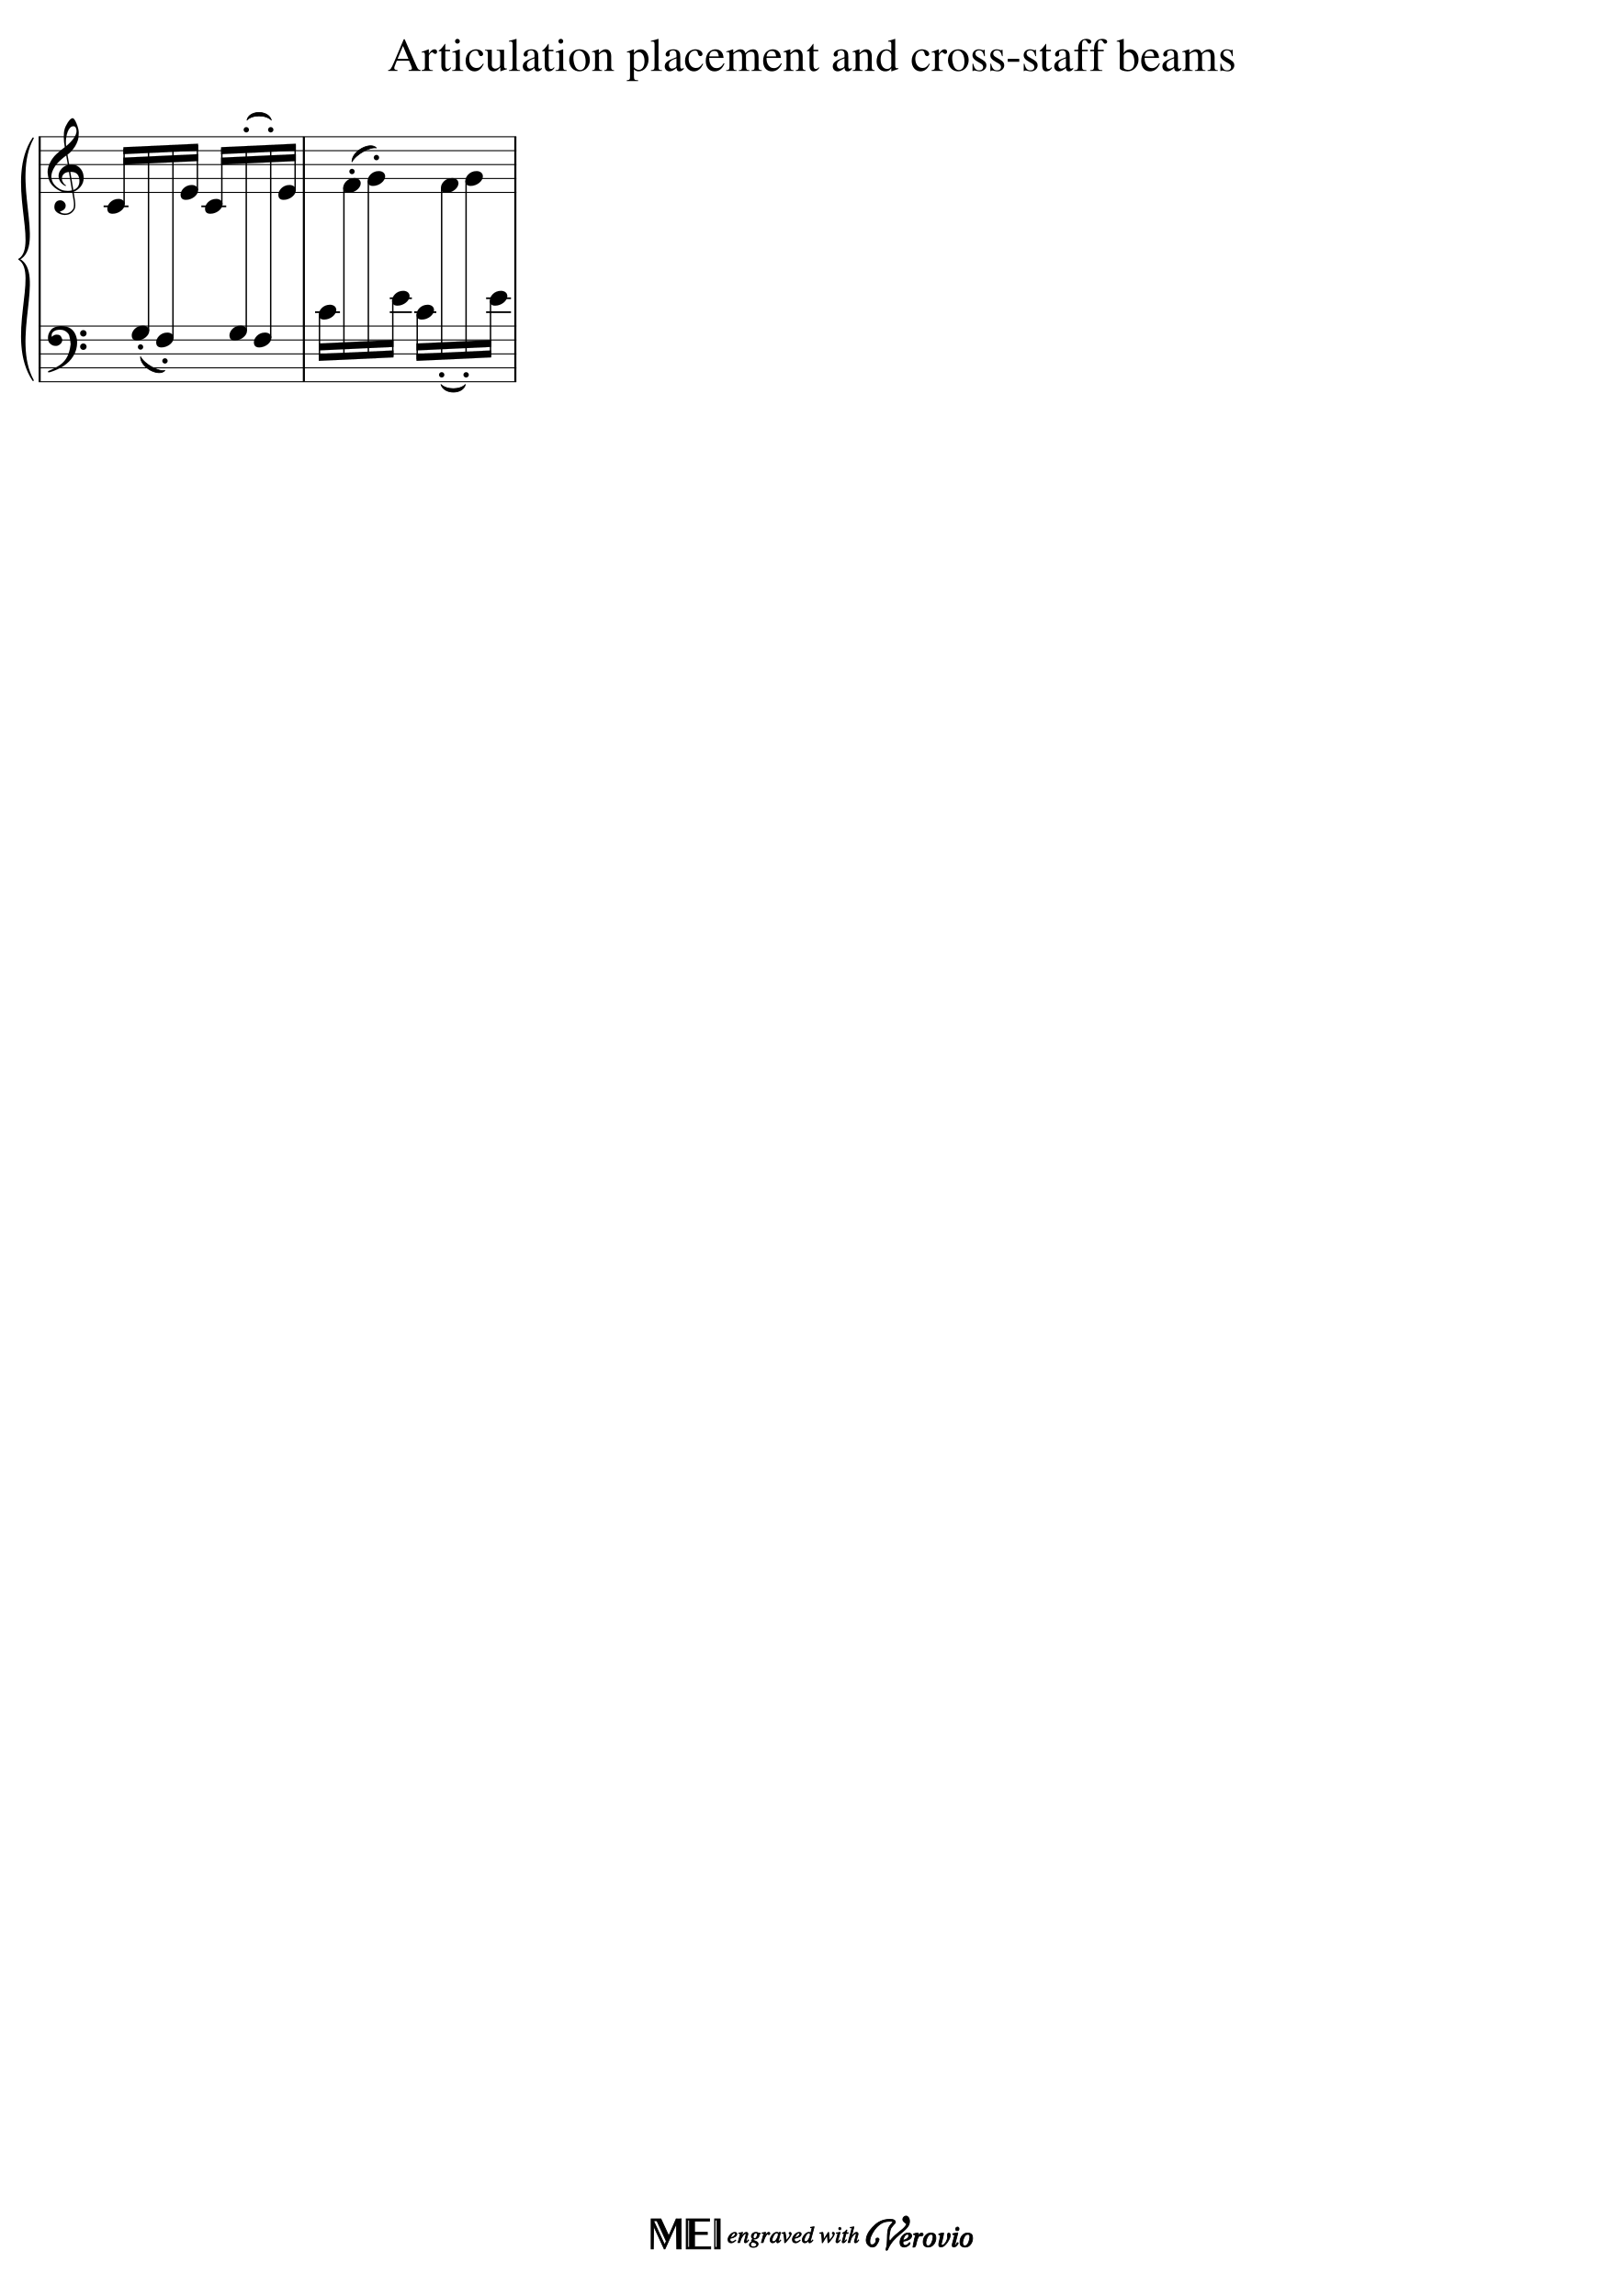
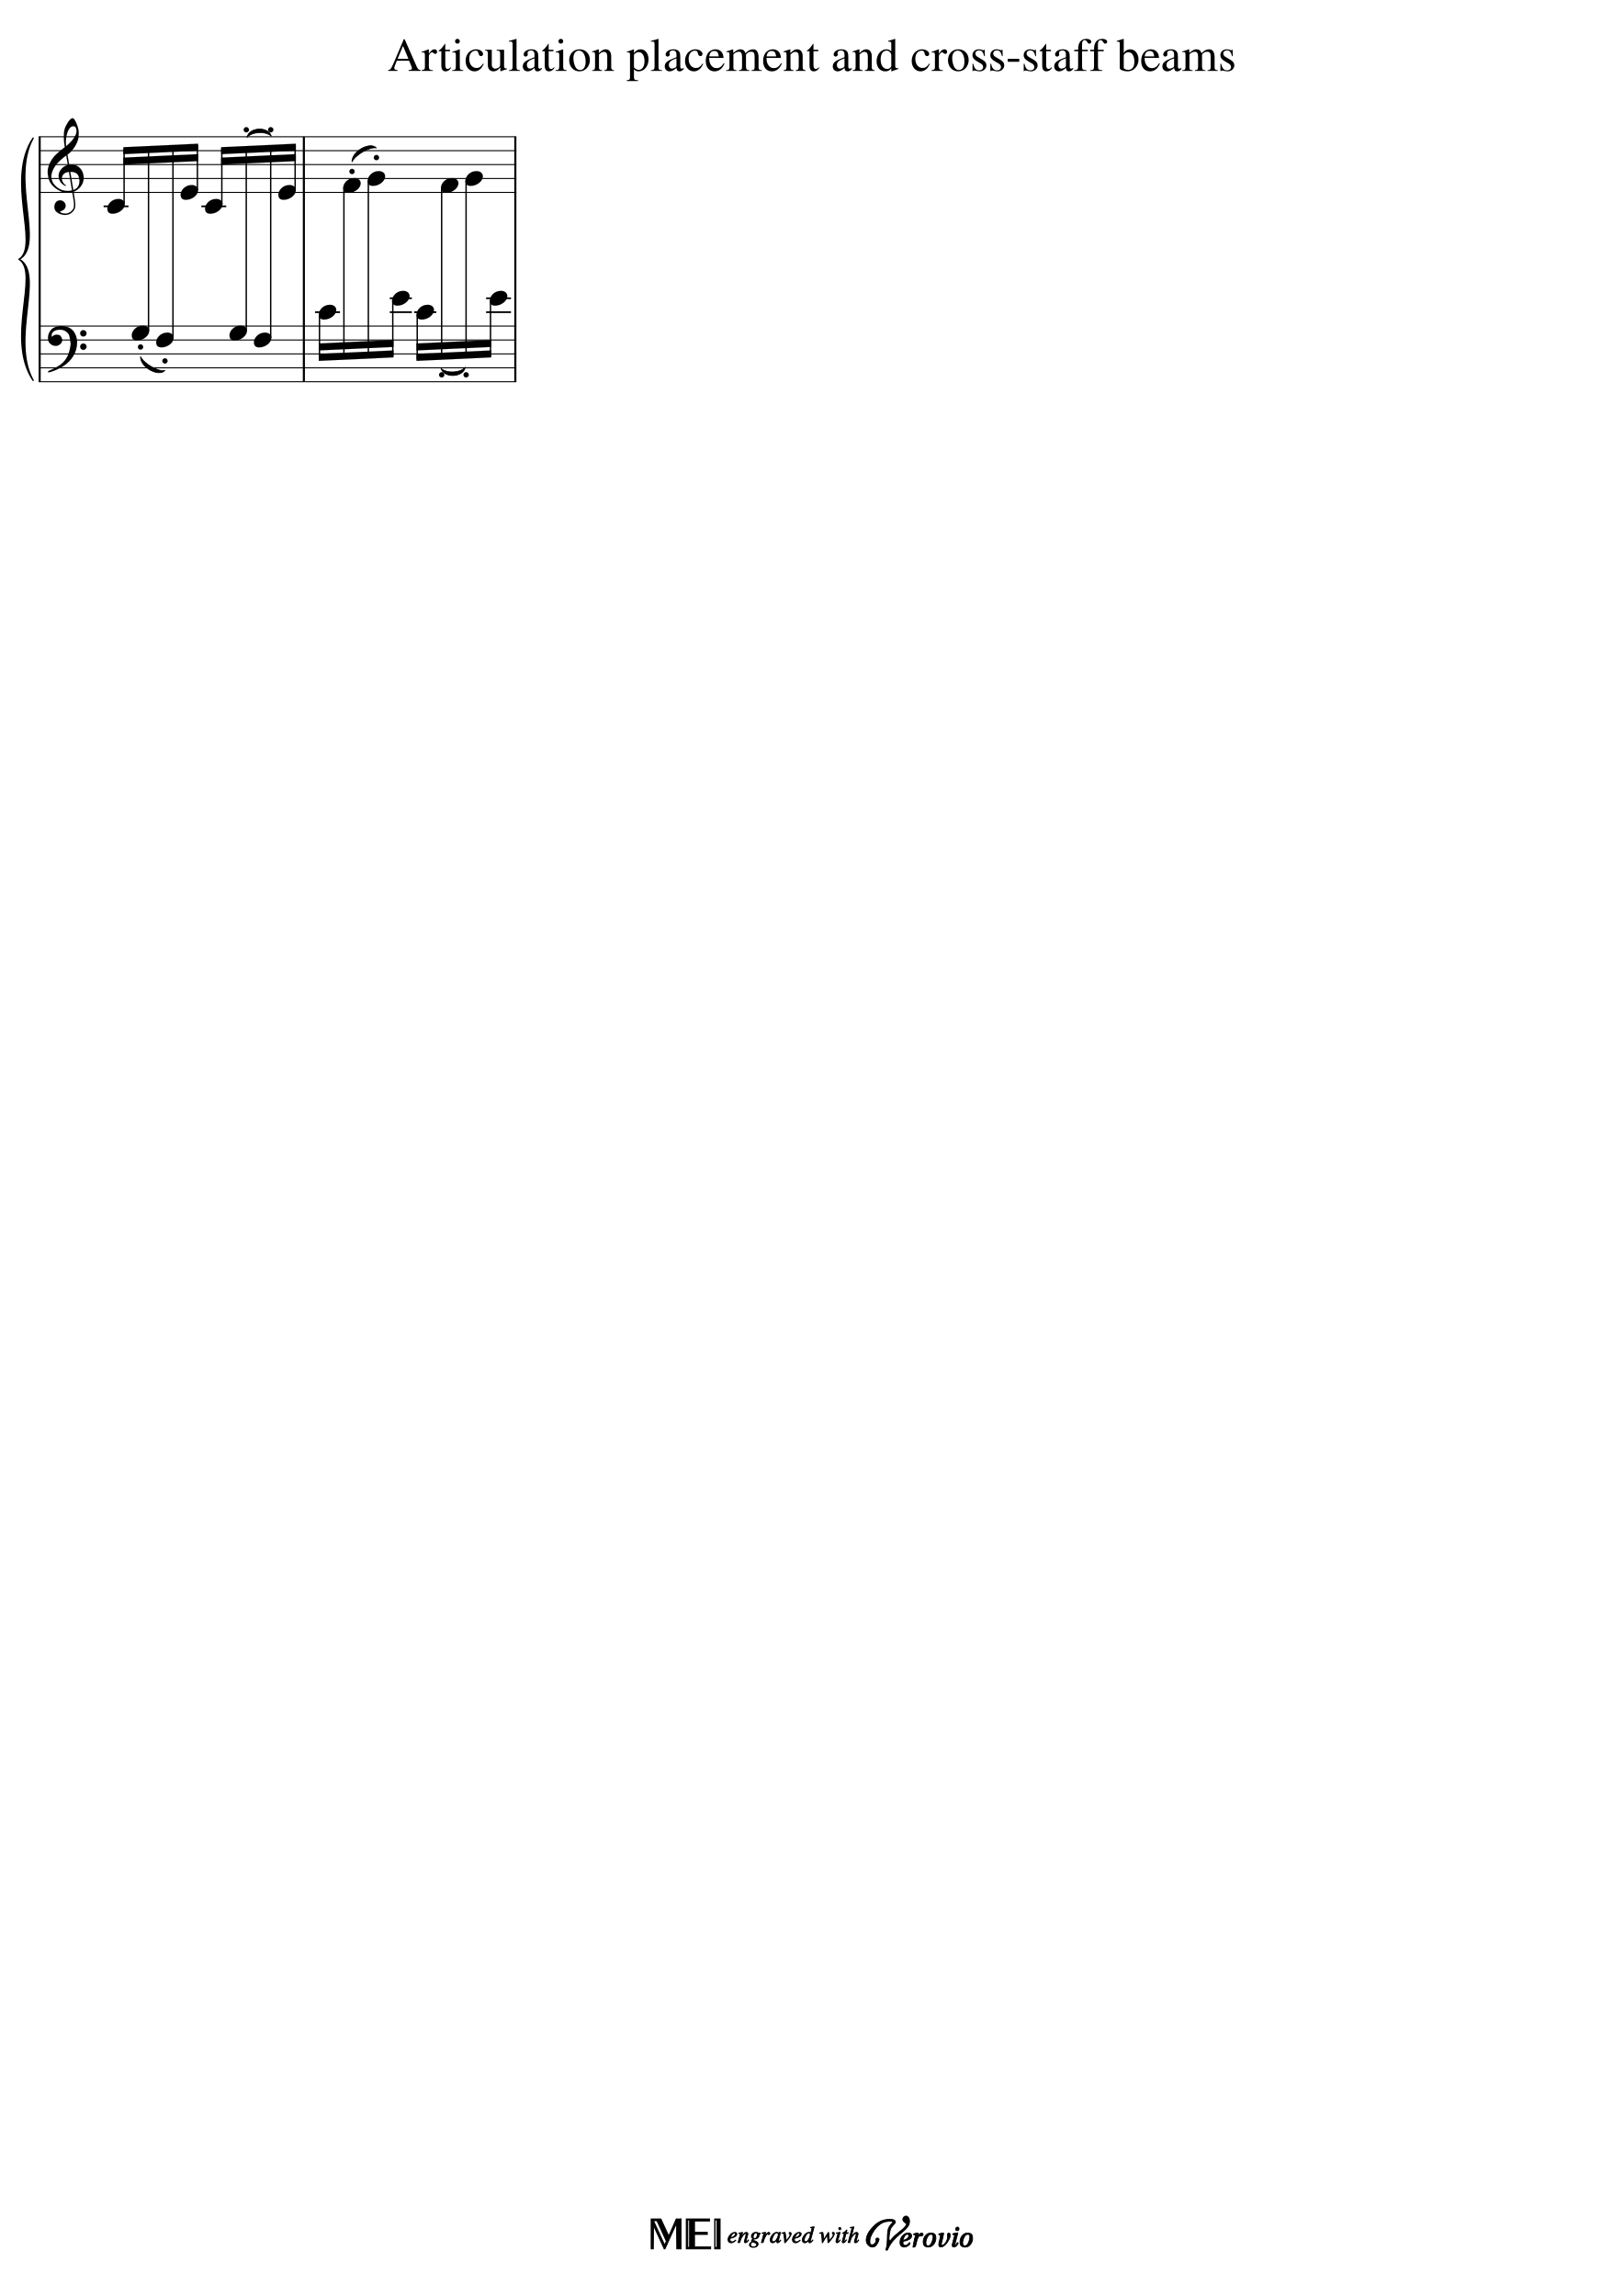
<svg xmlns="http://www.w3.org/2000/svg" xmlns:xlink="http://www.w3.org/1999/xlink" width="2100px" height="2970px" version="1.1" overflow="visible" id="docid">
  <defs>
    <g id="E050-docid">
      <path transform="scale(1,-1)" d="M441 -245c-23 -4 -48 -6 -76 -6c-59 0 -102 7 -130 20c-88 42 -150 93 -187 154c-26 44 -43 103 -48 176c0 6 -1 13 -1 19c0 54 15 111 45 170c29 57 65 106 110 148s96 85 153 127c-3 16 -8 46 -13 92c-4 43 -5 73 -5 89c0 117 16 172 69 257c34 54 64 82 89 82 c21 0 43 -30 69 -92s39 -115 41 -159v-15c0 -109 -21 -162 -67 -241c-13 -20 -63 -90 -98 -118c-13 -9 -25 -19 -37 -29l31 -181c8 1 18 2 28 2c58 0 102 -12 133 -35c59 -43 92 -104 98 -184c1 -7 1 -15 1 -22c0 -123 -87 -209 -181 -248c8 -57 17 -110 25 -162 c5 -31 6 -58 6 -80c0 -30 -5 -53 -14 -70c-35 -64 -88 -99 -158 -103c-5 0 -11 -1 -16 -1c-37 0 -72 10 -108 27c-50 24 -77 59 -80 105v11c0 29 7 55 20 76c18 28 45 42 79 44h6c49 0 93 -42 97 -87v-9c0 -51 -34 -86 -105 -106c17 -24 51 -36 102 -36c62 0 116 43 140 85 c9 16 13 41 13 74c0 20 -1 42 -5 67c-8 53 -18 106 -26 159zM461 939c-95 0 -135 -175 -135 -286c0 -24 2 -48 5 -71c50 39 92 82 127 128c40 53 60 100 60 140v8c-4 53 -22 81 -55 81h-2zM406 119l54 -326c73 25 110 78 110 161c0 7 0 15 -1 23c-7 95 -57 142 -151 142h-12 zM382 117c-72 -2 -128 -47 -128 -120v-7c2 -46 43 -99 75 -115c-3 -2 -7 -5 -10 -10c-70 33 -116 88 -123 172v11c0 68 44 126 88 159c23 17 49 29 78 36l-29 170c-21 -13 -52 -37 -92 -73c-50 -44 -86 -84 -109 -119c-45 -69 -67 -130 -67 -182v-13c5 -68 35 -127 93 -176 s125 -73 203 -73c25 0 50 3 75 9c-19 111 -36 221 -54 331z" />
    </g>
    <g id="E0A4-docid">
      <path transform="scale(1,-1)" d="M0 -39c0 68 73 172 200 172c66 0 114 -37 114 -95c0 -84 -106 -171 -218 -171c-64 0 -96 30 -96 94z" />
    </g>
    <g id="E4A3-docid">
      <path transform="scale(1,-1)" d="M0 -48c0 26 22 48 48 48s48 -22 48 -48s-22 -48 -48 -48s-48 22 -48 48z" />
    </g>
    <g id="E4A2-docid">
      <path transform="scale(1,-1)" d="M0 48c0 26 22 48 48 48s48 -22 48 -48s-22 -48 -48 -48s-48 22 -48 48z" />
    </g>
    <g id="E062-docid">
      <path transform="scale(1,-1)" d="M582 -120c0 32 26 58 58 58s58 -26 58 -58s-26 -58 -58 -58s-58 26 -58 58zM582 120c0 32 26 58 58 58s58 -26 58 -58s-26 -58 -58 -58s-58 26 -58 58zM158 96c51 0 73 -14 88 -49l16 -39c0 -17 -2 -30 -7 -40c-3 -11 -10 -21 -19 -31c-17 -18 -49 -43 -84 -43 c-55 0 -77 13 -112 44c-24 21 -35 55 -35 100c0 46 14 81 32 112c30 52 71 79 137 93l36 6l26 2c154 0 235 -68 274 -182c11 -32 18 -68 18 -107c0 -103 -26 -182 -68 -250c-89 -145 -234 -230 -412 -288l-30 -5c-9 0 -14 3 -14 8c3 10 5 11 10 16c35 15 70 30 96 44l78 43 c96 57 162 136 197 258c9 33 17 60 22 100c3 22 5 35 6 39c-7 69 -16 115 -23 140s-4 22 -16 40c-8 12 -19 23 -31 34c-24 21 -62 44 -118 44c-48 0 -84 -8 -113 -28c-28 -19 -42 -44 -42 -73v-16c2 -5 3 -9 4 -11c24 22 52 39 84 39z" />
    </g>
  </defs>
  <style type="text/css">#docid g.ending, #docid g.fing, #docid g.reh, #docid g.tempo {font-weight:bold;}#docid g.dir, #docid g.dynam, #docid g.mNum {font-style:italic;}#docid g.label {font-weight:normal;}#docid ellipse, #docid path, #docid polygon, #docid polyline, #docid rect {stroke:currentColor}</style>
  <svg class="definition-scale" color="black" font-family="Times, serif" viewBox="0 0 21000 29700">
    <g class="page-margin" transform="translate(500, 500)">
      <g id="iJ6YNS9" class="mdiv pageMilestone" />
      <g id="j6ERYJ7" class="score pageMilestone" />
      <g id="z139QNJA" class="system">
        <path d="M13 1269 L13 4438" stroke-width="27" />
        <g id="aR4J7JO" class="grpSym">
          <path d="M-72,4420 C-432,3880 18,3034 -252,2854 C81,3034 -369,3880 -72,4420" stroke-width="18" stroke-linecap="round" stroke-linejoin="round" />
          <path d="M-72,1287 C-369,1827 81,2674 -252,2854 C18,2674 -432,1827 -72,1287" stroke-width="18" stroke-linecap="round" stroke-linejoin="round" />
        </g>
        <g id="f168830Z" class="section systemMilestone" />
        <g id="w1I5DK26" class="measure">
          <g id="xQSQG56" class="staff">
            <path d="M0 1269 L3443 1269" stroke-width="13" />
            <path d="M0 1449 L3443 1449" stroke-width="13" />
            <path d="M0 1629 L3443 1629" stroke-width="13" />
            <path d="M0 1809 L3443 1809" stroke-width="13" />
            <path d="M0 1989 L3443 1989" stroke-width="13" />
            <g id="nBL2YCT" class="clef">
              <use xlink:href="#E050-docid" transform="translate(117, 1809) scale(0.72, 0.72)" />
            </g>
            <g id="p1QXDJHI" class="keySig" />
            <g class="ledgerLines below">
              <path d="M840 2169 L1162 2169" stroke-width="22" />
              <path d="M2104 2169 L2426 2169" stroke-width="22" />
            </g>
            <g id="y16753K6" class="layer">
              <g id="z1XZBIJA" class="beam">
                <polygon points="1096,1404 2062,1359 2062,1449 1096,1494" />
                <polygon points="1096,1539 1421,1524 1421,1614 1096,1629" />
                <polygon points="1421,1524 1737,1509 1737,1599 1421,1614" />
                <polygon points="1737,1509 2062,1494 2062,1584 1737,1599" />
                <g id="a12WP67W" class="note">
                  <g class="notehead">
                    <use xlink:href="#E0A4-docid" transform="translate(888, 2169) scale(0.72, 0.72)" />
                  </g>
                  <g id="b5BYNI2" class="stem">
                    <path d="M1105 2141 L1105 1422" stroke-width="18" />
                  </g>
                  <g id="b4Y5DFV" class="accid" />
                </g>
                <g id="note-L5F2" class="note">
                  <g class="notehead">
                    <use xlink:href="#E0A4-docid" transform="translate(1204, 3808) scale(0.72, 0.72)" />
                  </g>
                  <g id="cI6BH23" class="stem">
                    <path d="M1421 3780 L1421 1407" stroke-width="18" />
                  </g>
                  <g id="d1RIF43L" class="accid" />
                  <g id="e36A7UB" class="artic">
                    <use xlink:href="#E4A3-docid" transform="translate(1283, 3954) scale(0.72, 0.72)" />
                  </g>
                </g>
                <g id="note-L6F2" class="note">
                  <g class="notehead">
                    <use xlink:href="#E0A4-docid" transform="translate(1520, 3898) scale(0.72, 0.72)" />
                  </g>
                  <g id="dEVT5DI" class="stem">
                    <path d="M1737 3870 L1737 1392" stroke-width="18" />
                  </g>
                  <g id="g17JWEWV" class="accid" />
                  <g id="h11BYRB0" class="artic">
                    <use xlink:href="#E4A3-docid" transform="translate(1599, 4134) scale(0.72, 0.72)" />
                  </g>
                </g>
                <g id="iEPNT2P" class="note">
                  <g class="notehead">
                    <use xlink:href="#E0A4-docid" transform="translate(1836, 1989) scale(0.72, 0.72)" />
                  </g>
                  <g id="e14Y3WPI" class="stem">
                    <path d="M2053 1961 L2053 1377" stroke-width="18" />
                  </g>
                  <g id="j180F7IU" class="accid" />
                </g>
              </g>
              <g id="k1JVOWO3" class="beam">
                <polygon points="2360,1404 3326,1359 3326,1449 2360,1494" />
                <polygon points="2360,1539 2685,1524 2685,1614 2360,1629" />
                <polygon points="2685,1524 3001,1509 3001,1599 2685,1614" />
                <polygon points="3001,1509 3326,1494 3326,1584 3001,1599" />
                <g id="l168SLSU" class="note">
                  <g class="notehead">
                    <use xlink:href="#E0A4-docid" transform="translate(2152, 2169) scale(0.72, 0.72)" />
                  </g>
                  <g id="f1JDRXJZ" class="stem">
                    <path d="M2369 2141 L2369 1422" stroke-width="18" />
                  </g>
                  <g id="m1I1R6XU" class="accid" />
                </g>
                <g id="note-L9F2" class="note">
                  <g class="notehead">
                    <use xlink:href="#E0A4-docid" transform="translate(2468, 3808) scale(0.72, 0.72)" />
                  </g>
                  <g id="g1KFOIT4" class="stem">
                    <path d="M2685 3780 L2685 1407" stroke-width="18" />
                  </g>
                  <g id="oYFJ0C6" class="accid" />
                  <g id="p6KLLMO" class="artic">
                    <use xlink:href="#E4A2-docid" transform="translate(2651, 1213) scale(0.72, 0.72)" />
                  </g>
                </g>
                <g id="note-L10F2" class="note">
                  <g class="notehead">
                    <use xlink:href="#E0A4-docid" transform="translate(2784, 3898) scale(0.72, 0.72)" />
                  </g>
                  <g id="h17DYZX0" class="stem">
                    <path d="M3001 3870 L3001 1392" stroke-width="18" />
                  </g>
                  <g id="r10DL3CR" class="accid" />
                  <g id="s1IC15RP" class="artic">
                    <use xlink:href="#E4A2-docid" transform="translate(2967, 1213) scale(0.72, 0.72)" />
                  </g>
                </g>
                <g id="tBZ62SV" class="note">
                  <g class="notehead">
                    <use xlink:href="#E0A4-docid" transform="translate(3100, 1989) scale(0.72, 0.72)" />
                  </g>
                  <g id="iYKBRTA" class="stem">
                    <path d="M3317 1961 L3317 1377" stroke-width="18" />
                  </g>
                  <g id="uW4WKQ" class="accid" />
                </g>
              </g>
            </g>
          </g>
          <g id="vLC6GUE" class="staff">
            <path d="M0 3718 L3443 3718" stroke-width="13" />
            <path d="M0 3898 L3443 3898" stroke-width="13" />
            <path d="M0 4078 L3443 4078" stroke-width="13" />
            <path d="M0 4258 L3443 4258" stroke-width="13" />
            <path d="M0 4438 L3443 4438" stroke-width="13" />
            <g id="r1O2F7E6" class="clef">
              <use xlink:href="#E062-docid" transform="translate(117, 3898) scale(0.72, 0.72)" />
            </g>
            <g id="t1FYR4GR" class="keySig" />
            <g id="w1KCUVGJ" class="layer">
              <g id="xGUU4JQ" class="space" />
            </g>
          </g>
          <g id="yAUW6TF" class="slur">
            <path d="M1317,4113 C1369,4212 1551,4310 1633,4293 C1555,4380 1313,4254 1317,4113" stroke-width="9" stroke-linecap="round" stroke-linejoin="round" />
          </g>
          <g id="z14DBQNG" class="slur">
-             <path d="M2694,1054 C2721,923 2971,919 3010,1054 C2935,981 2761,983 2694,1054" stroke-width="9" stroke-linecap="round" stroke-linejoin="round" />
+             <path d="M2694,1277 C2721,1142 2970,1130 3010,1262 C2936,1194 2761,1202 2694,1277" stroke-width="9" stroke-linecap="round" stroke-linejoin="round" />
          </g>
          <g id="v1G2UCBM" class="barLine">
            <path d="M3430 1269 L3430 1989" stroke-width="27" />
            <path d="M3430 3718 L3430 4438" stroke-width="27" />
            <path d="M3430 1989 L3430 3718" stroke-width="27" />
          </g>
        </g>
        <g id="qI1DT7K" class="measure">
          <g id="rJ8GLXL" class="staff">
            <path d="M3443 1269 L6178 1269" stroke-width="13" />
            <path d="M3443 1449 L6178 1449" stroke-width="13" />
            <path d="M3443 1629 L6178 1629" stroke-width="13" />
            <path d="M3443 1809 L6178 1809" stroke-width="13" />
            <path d="M3443 1989 L6178 1989" stroke-width="13" />
            <g id="s1HUMGE0" class="layer">
              <g id="t1YD0KSR" class="space" />
            </g>
          </g>
          <g id="u1XWY667" class="staff">
            <path d="M3443 3718 L6178 3718" stroke-width="13" />
            <path d="M3443 3898 L6178 3898" stroke-width="13" />
            <path d="M3443 4078 L6178 4078" stroke-width="13" />
            <path d="M3443 4258 L6178 4258" stroke-width="13" />
            <path d="M3443 4438 L6178 4438" stroke-width="13" />
            <g class="ledgerLines above">
              <path d="M3575 3538 L3897 3538" stroke-width="22" />
              <path d="M4541 3538 L4827 3538" stroke-width="22" />
              <path d="M4857 3538 L5143 3538" stroke-width="22" />
              <path d="M5787 3538 L6109 3538" stroke-width="22" />
              <path d="M4541 3358 L4827 3358" stroke-width="22" />
              <path d="M5787 3358 L6109 3358" stroke-width="22" />
            </g>
            <g id="vE1WURA" class="layer">
              <g id="wK8FJ60" class="beam">
                <polygon points="3623,4168 4589,4123 4589,4033 3623,4078" />
                <polygon points="3623,4033 3948,4018 3948,3928 3623,3943" />
                <polygon points="3948,4018 4264,4003 4264,3913 3948,3928" />
                <polygon points="4264,4003 4589,3988 4589,3898 4264,3913" />
                <g id="x1AFQIG0" class="note">
                  <g class="notehead">
                    <use xlink:href="#E0A4-docid" transform="translate(3623, 3538) scale(0.72, 0.72)" />
                  </g>
                  <g id="j1IMKEXG" class="stem">
                    <path d="M3632 3566 L3632 4150" stroke-width="18" />
                  </g>
                  <g id="y1K98ZB7" class="accid" />
                </g>
                <g id="note-L14F1" class="note">
                  <g class="notehead">
                    <use xlink:href="#E0A4-docid" transform="translate(3939, 1899) scale(0.72, 0.72)" />
                  </g>
                  <g id="k1T19TKF" class="stem">
                    <path d="M3948 1927 L3948 4135" stroke-width="18" />
                  </g>
                  <g id="aA571PQ" class="accid" />
                  <g id="bGR56S9" class="artic">
                    <use xlink:href="#E4A2-docid" transform="translate(4018, 1753) scale(0.72, 0.72)" />
                  </g>
                </g>
                <g id="note-L15F1" class="note">
                  <g class="notehead">
                    <use xlink:href="#E0A4-docid" transform="translate(4255, 1809) scale(0.72, 0.72)" />
                  </g>
                  <g id="l1PFW989" class="stem">
                    <path d="M4264 1837 L4264 4120" stroke-width="18" />
                  </g>
                  <g id="dPPZBXY" class="accid" />
                  <g id="e6C4ZMJ" class="artic">
                    <use xlink:href="#E4A2-docid" transform="translate(4334, 1573) scale(0.72, 0.72)" />
                  </g>
                </g>
                <g id="fA9N9Z2" class="note">
                  <g class="notehead">
                    <use xlink:href="#E0A4-docid" transform="translate(4571, 3358) scale(0.72, 0.72)" />
                  </g>
                  <g id="mZHS5GY" class="stem">
                    <path d="M4580 3386 L4580 4105" stroke-width="18" />
                  </g>
                  <g id="gB13UK1" class="accid" />
                </g>
              </g>
              <g id="h158DR4J" class="beam">
                <polygon points="4887,4168 5853,4123 5853,4033 4887,4078" />
                <polygon points="4887,4033 5212,4018 5212,3928 4887,3943" />
                <polygon points="5212,4018 5528,4003 5528,3913 5212,3928" />
                <polygon points="5528,4003 5853,3988 5853,3898 5528,3913" />
                <g id="iUV8894" class="note">
                  <g class="notehead">
                    <use xlink:href="#E0A4-docid" transform="translate(4887, 3538) scale(0.72, 0.72)" />
                  </g>
                  <g id="n1NA1B91" class="stem">
                    <path d="M4896 3566 L4896 4150" stroke-width="18" />
                  </g>
                  <g id="jZZ1RF5" class="accid" />
                </g>
                <g id="note-L18F1" class="note">
                  <g class="notehead">
                    <use xlink:href="#E0A4-docid" transform="translate(5203, 1899) scale(0.72, 0.72)" />
                  </g>
                  <g id="o111T1LZ" class="stem">
                    <path d="M5212 1927 L5212 4135" stroke-width="18" />
                  </g>
                  <g id="l1KT7QAW" class="accid" />
                  <g id="mMRH0VO" class="artic">
                    <use xlink:href="#E4A3-docid" transform="translate(5178, 4314) scale(0.72, 0.72)" />
                  </g>
                </g>
                <g id="note-L19F1" class="note">
                  <g class="notehead">
                    <use xlink:href="#E0A4-docid" transform="translate(5519, 1809) scale(0.72, 0.72)" />
                  </g>
                  <g id="pT5D48Z" class="stem">
                    <path d="M5528 1837 L5528 4120" stroke-width="18" />
                  </g>
                  <g id="o1HHM1JI" class="accid" />
                  <g id="p1CAQXBX" class="artic">
                    <use xlink:href="#E4A3-docid" transform="translate(5494, 4314) scale(0.72, 0.72)" />
                  </g>
                </g>
                <g id="qEDENPO" class="note">
                  <g class="notehead">
                    <use xlink:href="#E0A4-docid" transform="translate(5835, 3358) scale(0.72, 0.72)" />
                  </g>
                  <g id="qR3B901" class="stem">
                    <path d="M5844 3386 L5844 4105" stroke-width="18" />
                  </g>
                  <g id="rUNE3HG" class="accid" />
                </g>
              </g>
            </g>
          </g>
          <g id="s1SW5LIP" class="slur">
            <path d="M4052,1594 C4048,1453 4290,1327 4368,1414 C4286,1397 4104,1495 4052,1594" stroke-width="9" stroke-linecap="round" stroke-linejoin="round" />
          </g>
          <g id="tPEE0OP" class="slur">
-             <path d="M5203,4473 C5278,4546 5452,4544 5519,4473 C5492,4604 5242,4608 5203,4473" stroke-width="9" stroke-linecap="round" stroke-linejoin="round" />
+             <path d="M5203,4265 C5277,4333 5452,4325 5519,4250 C5492,4385 5243,4397 5203,4265" stroke-width="9" stroke-linecap="round" stroke-linejoin="round" />
          </g>
          <g id="p1AX0ZDE" class="barLine">
            <path d="M6165 1269 L6165 1989" stroke-width="27" />
            <path d="M6165 3718 L6165 4438" stroke-width="27" />
            <path d="M6165 1989 L6165 3718" stroke-width="27" />
          </g>
        </g>
        <g id="d17EWFLB" class="systemMilestoneEnd f168830Z" />
      </g>
      <g id="eZWEOI5" class="pageMilestoneEnd j6ERYJ7" />
      <g id="fXQFU55" class="pageMilestoneEnd iJ6YNS9" />
      <g id="m12P1BRU" class="pgHead autogenerated">
        <text font-size="0px">
          <tspan id="nDW87ZK" class="rend" x="10000" y="417" text-anchor="middle">
            <tspan id="o1QUDUF9" class="rend">
              <tspan id="p1YCXJ73" class="text">
                <tspan font-size="607px">Articulation placement and cross-staff beams</tspan>
              </tspan>
            </tspan>
          </tspan>
        </text>
      </g>
      <g id="g11K35MU" class="pgFoot autogenerated">
        <g id="h1NRSQV" class="fig">
          <g class="svg" transform="translate(7750, 28099) scale(10, 10)">
            <g>
              <path fill="#000000" d="M 17.113,49.265 V 10.368 h 12.697 c 3.289,7.337 6.713,14.61 10.127,21.889 3.42,-7.485 6.256,-14.205 9.589,-21.91 2.436,0.104 4.317,0.085 6.484,-0.058 V 49.264 H 50.274 C 50.145,38.356 50.016,27.448 49.887,16.54 45.003,27.315 39.967,38.434 35.084,49.209 34.679,49.344 34.427,49.136 34.022,49.271 29.466,39.331 24.91,29.391 20.354,19.451 20.224,29.389 20.095,39.327 19.965,49.264 H 17.113 Z M 36.754,39.325 C 32.721,30.513 28.688,21.701 24.655,12.889 22.531,12.751 22.657,12.71 20.714,12.814 v 0.966 c 4.613,9.998 9.609,20.749 13.873,30.082 0.722,-1.513 1.445,-3.025 2.167,-4.538 z m 25.738,9.94 c 0,-12.966 0,-25.931 0,-38.897 10.084,0 20.169,0 30.253,0 0,0.96 0,1.921 0,2.881 -6.483,0 -12.966,0 -19.448,0 0,4.802 0,9.604 0,14.406 5.522,0 11.045,0 16.567,0 0,0.96 0,1.921 0,2.881 -5.522,0 -11.045,0 -16.567,0 0,5.282 0,10.565 0,15.847 6.963,0 13.926,0 20.889,0 0,0.96 0,1.921 0,2.881 -10.565,0 -21.129,0 -31.694,0 z m 4.322,-2.161 c 0,-11.765 0,-23.53 0,-35.295 -0.72,0 -1.441,0 -2.161,0 0,11.765 0,23.53 0,35.295 0.72,0 1.441,0 2.161,0 z m 32.414,2.161 c 0,-12.966 0,-25.931 0,-38.897 2.401,0 4.802,0 7.203,0 0,12.966 0,25.931 0,38.897 -2.401,0 -4.802,0 -7.203,0 z m 2.881,-2.161 c 0,-11.765 0,-23.53 0,-35.295 -0.72,0 -1.441,0 -2.161,0 0,11.765 0,23.53 0,35.295 0.72,0 1.441,0 2.161,0 z" />
              <path fill="#000000" d="m 346.3,6.7 c -3.1,0.5 -4.9,4.4 -2.7,6.8 1.2,1.4 2.7,2.4 4.1,3.5 -2.4,5.3 -7.7,8.3 -11.9,12.1 -3.7,2.8 -7,6.2 -9.7,9.9 -2.2,-0.8 -0.915,-7.719 -0.627,-9.5 0.288,-1.781 0.727,-6.4 2.927,-8.7 1.3,-1.9 3,-3.5 4.5,-5.2 1.2,-3.4 -3.2,-4.9 -5.8,-4.6 -7.3,-0.5 -14.6,2 -20,6.8 -5,4.6 -10,10.1 -11.5,17 -0.9,3.5 -0.2,7.5 2.8,9.9 2.5,2.8 7.4,2.9 9.8,-0.2 1.7,-2.3 3.2,-4.8 3.8,-7.6 -0.1,-2.6 -4.4,-2.3 -4.3,0.2 1.2,2.4 -0.9,4.7 -2.7,6.2 -1.7,0.9 -4.7,0.7 -4.8,-1.7 -1,-5.8 2.1,-11.3 5.2,-16.1 4,-5.8 9.8,-11.2 17.2,-11.8 1.6,0 8.1,-1.2 6.8,1.4 -2.8,2.8 -5.6,6.1 -6,10.3 -1.6,7.7 0.1,15.7 -2.3,23.2 -1.1,3.9 2,2.6 2.5,0.2 3.3,-7.4 8.9,-13.4 15.1,-18.5 4.2,-3.9 9.5,-7.1 11.9,-12.6 1.3,-3.6 1.2,-9 -2.7,-10.9 -0.504,-0.177 -1.07,-0.165 -1.6,-0.1 z m 66,14.5 c -2,0.8 -1.8,4.9 0.8,4.4 3.4,0.4 2.9,-6.2 -0.8,-4.4 z m 0.6,7.3 c -1.3,0.5 -7.6,0.5 -5.4,2.2 4,-0.3 0.7,4.5 0.6,6.7 -0.4,2.9 -2.4,5.9 -1.2,8.8 2.7,1.7 5.6,-0.8 6.8,-3.2 1.6,-1.4 -0.5,-3 -1.2,-0.9 -0.4,0.8 -2.4,3.5 -2.6,1.8 1.1,-5 2.7,-9.9 3.9,-14.9 l -0.1,-0.5 h -0.9 z m -65.1,0.2 c -6.5,1.6 -10.5,9.5 -8.2,15.7 2.1,3.4 7.4,2.9 10.1,0.4 2,-0.2 3.6,-5.3 1,-3.4 -1.4,2 -4,4.2 -6.5,2.8 -2.2,-1.9 -1.9,-5.7 1.7,-5.3 3.1,-0.9 6.9,-2.1 8.1,-5.5 0.9,-2.7 -1.6,-5.2 -4.3,-4.8 h -1.1 -0.7 z m 13.6,0 c -2.2,0 -8.5,1.8 -2.9,2.3 0.9,1.9 -1,4.9 -1.1,7.2 -0.5,2.9 -1.4,5.7 -1.7,8.7 3.7,0.7 3.8,-2.6 4.4,-5.3 0.9,-3.3 1.6,-7 4.1,-9.5 2.4,1.6 6.8,-0.7 3.7,-3.4 -2.9,-0.5 -4.8,2.4 -6.2,4.3 0,-1.2 2.4,-5 -0.2,-4.3 z m 15.8,0 c -6.4,1.3 -9.6,9.1 -7.7,14.9 1.9,4 7.7,3.9 11,1.7 4.1,-3 6,-8.9 4.4,-13.7 -1.3,-3 -4.8,-3.2 -7.6,-3 z m 17,0 c -2.3,0 -8.8,1.9 -3,2.4 0.4,2.5 -1,5.7 -1.4,8.4 -0.7,2.4 -1.8,7.5 2.1,7.2 3.8,-0.1 6.5,-3.5 8.5,-6.3 2,-3.2 4.5,-7 3.3,-10.9 -3.7,-3 -3.6,2.6 -3.1,5.1 -0.7,3.8 -2.7,7.9 -6.2,9.8 -3.6,0.6 -1,-4.3 -0.8,-6.1 0.6,-3.2 1.6,-6.3 1.9,-9.5 h -1.1 z m 30.6,0 c -6.3,1.2 -9.5,8.9 -7.8,14.7 1.5,4 7.2,4.2 10.5,2.4 4.6,-2.8 6.6,-9.3 4.8,-14.3 -1.4,-2.8 -4.8,-3 -7.5,-2.8 z m -75.4,1.7 c 2.1,1.5 0.2,4.7 -1.6,5.7 -1.1,0.4 -5.5,3.4 -4.6,0.7 0.8,-2.7 2.2,-6.2 5.3,-6.6 l 0.9,0.1 z m 30.8,0 c 2.6,1.5 1.3,5.2 0.8,7.6 -0.8,2.7 -1.9,5.9 -4.7,7.1 -5.1,0.8 -4,-5.8 -2.8,-8.8 1,-2.8 3,-6.8 6.7,-5.8 z m 47.1,-0.1 c 2.9,0.7 2,4.7 1.5,6.8 -0.7,3 -1.8,6.7 -5,8 -4.7,0.8 -4,-5.1 -3,-7.9 0.9,-3 2.7,-7.3 6.5,-6.8 z" />
              <g>
                <path d="m 116.566,37.118 q 0,-3.252 2.93,-6.299 2.9,-3.047 5.991,-3.047 1.143,0 1.816,0.527 0.674,0.527 0.674,1.567 0,2.109 -2.476,3.618 -2.461,1.494 -5.186,1.831 l -0.835,0.103 q -0.19,0.601 -0.264,0.967 -0.073,0.352 -0.073,0.894 0,1.289 0.835,2.007 0.85,0.718 2.007,0.718 1.099,0 2.329,-0.732 0.703,-0.425 2.036,-1.523 l 0.381,0.337 q -0.659,0.835 -1.89,1.714 -2.183,1.567 -4.38,1.567 -1.553,0 -2.725,-1.099 -1.172,-1.099 -1.172,-3.149 z m 3.12,-2.358 q 2.798,-0.41 4.556,-1.963 Q 126,31.229 126,29.691 q 0,-0.557 -0.264,-0.879 -0.264,-0.337 -0.776,-0.337 -0.952,0 -1.875,0.82 -0.908,0.806 -1.641,1.831 -0.776,1.201 -1.23,2.3 -0.249,0.586 -0.527,1.333 z" />
                <path d="m 129.472,41 2.534,-9.053 q 0.322,-1.143 0.366,-1.377 0.059,-0.249 0.059,-0.527 0,-0.425 -0.249,-0.659 -0.234,-0.249 -0.938,-0.249 -0.176,0 -0.352,0.029 -0.161,0.015 -0.366,0.044 v -0.498 q 0.952,-0.146 1.348,-0.22 0.41,-0.073 0.879,-0.176 l 2.622,-0.571 q 0.088,0.059 0.117,0.132 l -1.948,6.299 q 1.787,-2.739 2.988,-4.072 2.109,-2.358 3.779,-2.358 0.645,0 1.113,0.249 0.894,0.483 0.894,1.743 0,0.352 -0.073,0.732 -0.073,0.381 -0.19,0.82 l -1.919,7.017 q -0.059,0.22 -0.132,0.542 -0.073,0.308 -0.073,0.439 0,0.22 0.103,0.396 0.103,0.176 0.337,0.176 0.381,0 0.879,-0.439 0.498,-0.454 1.626,-1.919 l 0.425,0.381 q -1.201,1.626 -1.904,2.285 -1.201,1.157 -2.3,1.157 -0.498,0 -0.967,-0.322 -0.454,-0.337 -0.454,-1.201 0,-0.249 0.029,-0.527 0.044,-0.278 0.103,-0.483 l 1.846,-7.119 q 0.146,-0.586 0.19,-0.952 0.059,-0.381 0.059,-0.542 0,-0.352 -0.176,-0.601 -0.161,-0.264 -0.586,-0.264 -1.099,0 -2.769,1.992 -0.981,1.187 -1.992,2.827 -0.776,1.274 -1.23,2.49 Q 132.709,37.821 131.742,41 Z" />
                <path d="m 149.13,33.5 q 0,0.908 0.278,1.45 0.469,0.894 1.685,0.894 1.318,0 2.344,-1.67 1.04,-1.685 1.04,-3.706 0,-0.967 -0.425,-1.509 -0.425,-0.557 -1.274,-0.557 -1.641,0 -2.651,1.743 -0.996,1.743 -0.996,3.354 z m 0.513,13.066 q 1.743,0 2.886,-0.835 1.157,-0.835 1.157,-1.992 0,-0.879 -0.601,-1.479 -0.322,-0.322 -1.04,-0.688 -0.601,-0.293 -2.036,-0.835 -1.421,-0.557 -1.641,-0.557 -0.381,0 -1.479,1.011 -1.099,1.025 -1.099,2.314 0,1.948 1.685,2.681 0.879,0.381 2.168,0.381 z m -5.479,-2.681 q 0,-1.099 0.835,-2.095 0.85,-0.981 2.681,-1.963 -0.366,-0.234 -0.601,-0.483 -0.234,-0.264 -0.234,-0.688 0,-0.601 0.835,-1.377 0.469,-0.439 1.523,-1.157 -0.938,-0.352 -1.611,-0.996 -0.82,-0.864 -0.82,-2.241 0,-2.212 1.729,-3.677 1.729,-1.465 4.277,-1.465 1.333,0 2.256,0.425 0.923,0.41 1.084,0.688 h 1.978 v 1.172 h -1.494 q 0.088,0.322 0.132,0.586 0.044,0.264 0.044,0.747 0,2.373 -1.846,3.735 -1.831,1.362 -3.955,1.362 -0.22,0 -0.41,-0.015 -0.19,-0.029 -0.469,-0.088 -0.22,0 -0.601,0.425 -0.396,0.425 -0.396,0.762 0,0.498 3.223,1.699 3.208,1.216 3.208,3.56 0,1.758 -1.611,3.076 -1.611,1.333 -4.863,1.333 -2.256,0 -3.574,-0.967 -1.318,-0.967 -1.318,-2.358 z" />
                <path d="m 165.038,27.67 q 0.132,0 0.176,0.088 0.059,0.073 0.059,0.176 -0.015,0.146 -0.029,0.22 l -1.465,5.669 0.322,-0.63 q 1.055,-2.065 2.461,-3.765 1.421,-1.714 2.695,-1.714 0.688,0 1.055,0.454 0.381,0.454 0.381,1.04 0,0.659 -0.381,1.099 -0.366,0.425 -1.025,0.425 -0.454,0 -0.688,-0.176 -0.234,-0.176 -0.366,-0.41 l -0.176,-0.322 q -0.059,-0.088 -0.146,-0.132 -0.073,-0.059 -0.19,-0.059 -0.571,0 -1.655,1.597 -1.069,1.597 -1.919,3.457 -0.513,1.128 -1.143,2.988 Q 162.606,38.847 161.947,41 h -2.256 l 2.432,-8.818 q 0.205,-0.762 0.322,-1.362 0.132,-0.601 0.132,-0.981 0,-0.439 -0.22,-0.674 -0.22,-0.234 -0.762,-0.234 -0.176,0 -0.439,0.029 -0.264,0.029 -0.63,0.073 v -0.483 l 0.586,-0.117 q 1.143,-0.234 2.49,-0.498 1.362,-0.264 1.436,-0.264 z" />
                <path d="m 181.518,30.424 q 0,-1.055 -0.483,-1.553 -0.483,-0.498 -1.172,-0.498 -2.388,0 -4.438,3.662 -1.802,3.223 -1.802,5.552 0,1.172 0.498,1.714 0.513,0.527 1.26,0.527 2.212,0 4.263,-3.56 1.875,-3.237 1.875,-5.845 z m -1.831,-2.71 q 1.157,0 1.787,0.601 0.337,0.322 0.527,0.85 l 0.073,0.205 0.322,-1.113 q 0.059,-0.19 0.103,-0.249 0.044,-0.073 0.205,-0.088 l 1.655,-0.19 q 0.132,0 0.146,0.059 0.029,0.044 0,0.176 -0.059,0.19 -0.088,0.308 -0.029,0.103 -0.088,0.308 l -1.348,5.244 q -0.439,1.714 -0.747,2.959 -0.542,2.256 -0.542,2.578 0,0.205 0.103,0.308 0.117,0.088 0.278,0.088 0.132,0 0.278,-0.088 0.161,-0.088 0.381,-0.264 l 0.249,-0.205 q 0.117,-0.103 0.264,-0.234 0.146,-0.146 0.352,-0.352 l 0.908,-0.938 0.352,0.308 q -1.523,1.948 -2.446,2.651 -0.923,0.688 -1.758,0.688 -0.542,0 -0.85,-0.381 -0.293,-0.381 -0.293,-0.952 0,-0.527 0.19,-1.509 0.205,-0.996 0.396,-1.67 -0.264,0.439 -0.894,1.289 -0.615,0.835 -1.523,1.626 -1.069,0.952 -2.051,1.348 -0.762,0.264 -1.465,0.264 -1.187,0 -2.153,-0.967 -0.967,-0.981 -0.967,-2.769 0,-3.076 2.754,-6.416 2.842,-3.472 5.889,-3.472 z" />
                <path d="m 196.664,27.772 q 0.82,0 1.26,0.586 0.439,0.586 0.439,1.333 0,1.978 -3.911,6.929 -3.706,4.702 -4.438,4.702 -0.22,0 -0.293,-0.601 -0.044,-0.337 -0.044,-1.143 0,-0.981 -0.19,-3.325 -0.19,-2.344 -0.366,-3.472 -0.366,-2.476 -0.718,-3.193 -0.352,-0.718 -1.333,-0.718 -0.161,0 -0.381,0.015 -0.205,0.015 -0.483,0.044 v -0.381 q 0.439,-0.088 1.846,-0.396 1.406,-0.308 1.494,-0.337 l 0.483,-0.146 q 0.205,-0.059 0.322,0.234 0.117,0.278 0.293,1.055 0.557,2.549 0.835,5.024 0.176,1.538 0.352,4.556 l 0.483,-0.513 q 1.509,-1.597 3.018,-3.794 1.509,-2.197 1.509,-3.105 0,-0.454 -0.659,-1.084 -0.659,-0.645 -0.659,-1.172 0,-0.483 0.322,-0.791 0.337,-0.308 0.82,-0.308 z" />
                <path d="m 199.828,37.118 q 0,-3.252 2.93,-6.299 2.9,-3.047 5.991,-3.047 1.143,0 1.816,0.527 0.674,0.527 0.674,1.567 0,2.109 -2.476,3.618 -2.461,1.494 -5.186,1.831 l -0.835,0.103 q -0.19,0.601 -0.264,0.967 -0.073,0.352 -0.073,0.894 0,1.289 0.835,2.007 0.85,0.718 2.007,0.718 1.099,0 2.329,-0.732 0.703,-0.425 2.036,-1.523 l 0.381,0.337 q -0.659,0.835 -1.89,1.714 -2.183,1.567 -4.38,1.567 -1.553,0 -2.725,-1.099 -1.172,-1.099 -1.172,-3.149 z m 3.12,-2.358 q 2.798,-0.41 4.556,-1.963 1.758,-1.567 1.758,-3.105 0,-0.557 -0.264,-0.879 -0.264,-0.337 -0.776,-0.337 -0.952,0 -1.875,0.82 -0.908,0.806 -1.641,1.831 -0.776,1.201 -1.23,2.3 -0.249,0.586 -0.527,1.333 z" />
                <path d="m 215.238,37.602 q 0,0.894 0.41,1.567 0.41,0.659 1.392,0.659 2.095,0 4.028,-3.369 1.816,-3.164 1.816,-5.991 0,-0.894 -0.293,-1.479 -0.293,-0.586 -1.187,-0.586 -2.227,0 -4.307,3.604 -1.86,3.223 -1.86,5.596 z m 6.006,-9.888 q 1.157,0 1.641,0.557 0.278,0.322 0.439,1.099 l 1.67,-6.006 q 0.073,-0.249 0.088,-0.439 0.029,-0.205 0.029,-0.352 0,-0.571 -0.22,-0.718 -0.205,-0.146 -0.601,-0.146 -0.249,0 -0.469,0.015 -0.205,0.015 -0.557,0.044 v -0.483 q 1.655,-0.22 4.585,-0.762 l 0.132,0.146 -0.029,0.161 -2.812,10.532 -1.919,6.973 q -0.059,0.234 -0.103,0.439 -0.029,0.19 -0.029,0.352 0,0.396 0.19,0.513 0.205,0.117 0.352,0.117 0.425,0 1.201,-0.747 0.454,-0.454 1.245,-1.406 l 0.337,0.322 -0.205,0.308 q -0.542,0.806 -1.392,1.641 -1.509,1.479 -2.71,1.479 -0.396,0 -0.718,-0.176 -0.601,-0.352 -0.601,-1.26 0,-0.308 0.088,-0.981 0.088,-0.674 0.264,-1.465 -1.113,1.699 -2.446,2.783 -1.318,1.084 -2.886,1.084 -1.274,0 -2.227,-0.908 -0.952,-0.908 -0.952,-2.798 0,-3.193 2.93,-6.562 2.915,-3.354 5.684,-3.354 z" />
                <path d="m 254.13,29.53 q 0,1.23 -1.187,3.252 -0.659,1.128 -1.86,2.739 -1.23,1.655 -2.534,3.267 -2.065,2.549 -2.432,2.549 -0.161,0 -0.205,-0.132 -0.044,-0.132 -0.117,-0.894 l -0.864,-9.126 -6.079,9.961 q -0.044,0.088 -0.117,0.117 -0.059,0.029 -0.132,0.029 l -0.205,-0.044 -0.029,-0.132 -0.176,-3.618 q -0.059,-1.216 -0.176,-2.505 -0.103,-1.304 -0.205,-2.256 -0.308,-2.651 -0.659,-3.252 -0.337,-0.601 -1.26,-0.601 -0.176,0 -0.352,0.015 -0.176,0 -0.366,0.029 v -0.425 q 0.601,-0.103 1.143,-0.22 0.557,-0.117 1.216,-0.264 l 1.377,-0.352 q 0.498,0 1.011,4.175 0.278,2.285 0.498,5.2 l 5.757,-9.097 q 0.059,-0.117 0.146,-0.19 0.088,-0.088 0.205,-0.088 0.132,0 0.176,0.088 0.044,0.088 0.059,0.264 l 0.981,10.591 q 0.103,-0.132 1.626,-2.065 1.523,-1.948 1.597,-2.065 1.099,-1.582 1.465,-2.446 0.234,-0.557 0.234,-1.084 0,-0.205 -0.059,-0.381 -0.059,-0.19 -0.278,-0.396 L 251.874,29.75 q -0.19,-0.19 -0.337,-0.41 -0.132,-0.234 -0.132,-0.542 0,-0.366 0.249,-0.747 0.264,-0.381 0.938,-0.381 0.542,0 1.04,0.439 0.498,0.425 0.498,1.421 z" />
                <path d="m 261.176,24.521 q -0.601,0 -1.025,-0.469 -0.425,-0.469 -0.425,-1.128 0,-0.674 0.425,-1.143 0.425,-0.469 1.025,-0.469 0.601,0 1.025,0.469 0.439,0.469 0.439,1.143 0,0.674 -0.439,1.143 -0.425,0.454 -1.025,0.454 z m 0.352,3.208 q 0.088,0.044 0.073,0.117 l -2.959,10.459 q -0.205,0.835 -0.205,0.996 0,0.22 0.088,0.381 0.073,0.176 0.366,0.176 0.498,0 1.318,-0.864 0.483,-0.513 1.187,-1.465 l 0.381,0.322 -0.146,0.205 q -1.099,1.538 -1.816,2.212 -1.128,1.055 -2.197,1.055 -0.63,0 -1.055,-0.527 -0.41,-0.527 -0.41,-1.245 0,-0.425 0.059,-0.732 0.059,-0.322 0.22,-0.938 l 2.051,-7.529 q 0.044,-0.176 0.073,-0.322 0.029,-0.146 0.029,-0.293 0,-0.527 -0.396,-0.645 -0.381,-0.132 -1.523,-0.132 v -0.483 q 1.216,-0.146 1.743,-0.22 0.542,-0.088 1.084,-0.176 0.703,-0.117 1.333,-0.264 0.63,-0.146 0.703,-0.088 z" />
                <path d="m 264.179,40.033 q 0,-0.117 0.015,-0.264 0.015,-0.161 0.059,-0.322 l 2.754,-10.239 h -2.227 q 0,-0.396 0.059,-0.498 0.059,-0.103 0.293,-0.205 1.479,-0.63 2.285,-1.216 0.82,-0.586 2.227,-2.256 l 0.234,-0.278 q 0.044,-0.059 0.103,-0.088 0.073,-0.044 0.146,-0.044 0.146,0.029 0.205,0.059 0.044,0.103 0.044,0.19 0.015,0.073 0,0.161 l -0.835,3.193 h 2.388 l -0.176,0.981 h -2.49 l -2.637,9.858 q -0.073,0.264 0.044,0.513 0.117,0.234 0.396,0.234 0.381,0 1.069,-0.762 0.396,-0.41 1.333,-1.626 l 0.381,0.22 -0.205,0.308 q -1.26,1.89 -2.227,2.637 -0.952,0.732 -1.816,0.732 -0.747,0 -1.084,-0.396 -0.337,-0.396 -0.337,-0.894 z" />
                <path d="m 274.696,21.356 q 0.938,-0.132 1.509,-0.205 0.586,-0.088 1.011,-0.161 1.729,-0.337 1.86,-0.366 0.132,-0.029 0.205,-0.029 0.176,0.088 0.176,0.22 l -3.442,13.081 q 1.846,-2.725 3.018,-3.984 2.051,-2.168 3.765,-2.168 0.703,0 1.348,0.454 0.659,0.439 0.659,1.597 0,0.278 -0.073,0.718 -0.073,0.439 -0.176,0.776 l -1.978,7.017 q -0.088,0.293 -0.146,0.571 -0.059,0.264 -0.059,0.483 0,0.249 0.117,0.381 0.117,0.117 0.337,0.117 0.454,0 1.069,-0.63 0.381,-0.396 1.421,-1.729 l 0.381,0.352 q -1.025,1.523 -1.743,2.227 -1.274,1.245 -2.563,1.245 -0.586,0 -0.981,-0.366 -0.396,-0.366 -0.396,-1.055 0,-0.19 0.015,-0.352 0.029,-0.176 0.088,-0.381 l 2.256,-8.584 q 0.029,-0.117 0.044,-0.234 0.029,-0.132 0.029,-0.264 0,-0.366 -0.22,-0.571 -0.234,-0.205 -0.601,-0.205 -0.981,0 -2.476,1.582 -1.494,1.567 -2.52,3.208 -0.703,1.157 -1.069,2.183 Q 275.209,37.309 274.184,41 h -2.271 l 4.688,-17.769 q 0.044,-0.19 0.059,-0.322 0.015,-0.132 0.015,-0.249 0,-0.63 -0.41,-0.747 -0.41,-0.132 -1.567,-0.073 z" />
              </g>
            </g>
          </g>
        </g>
      </g>
    </g>
  </svg>
</svg>
